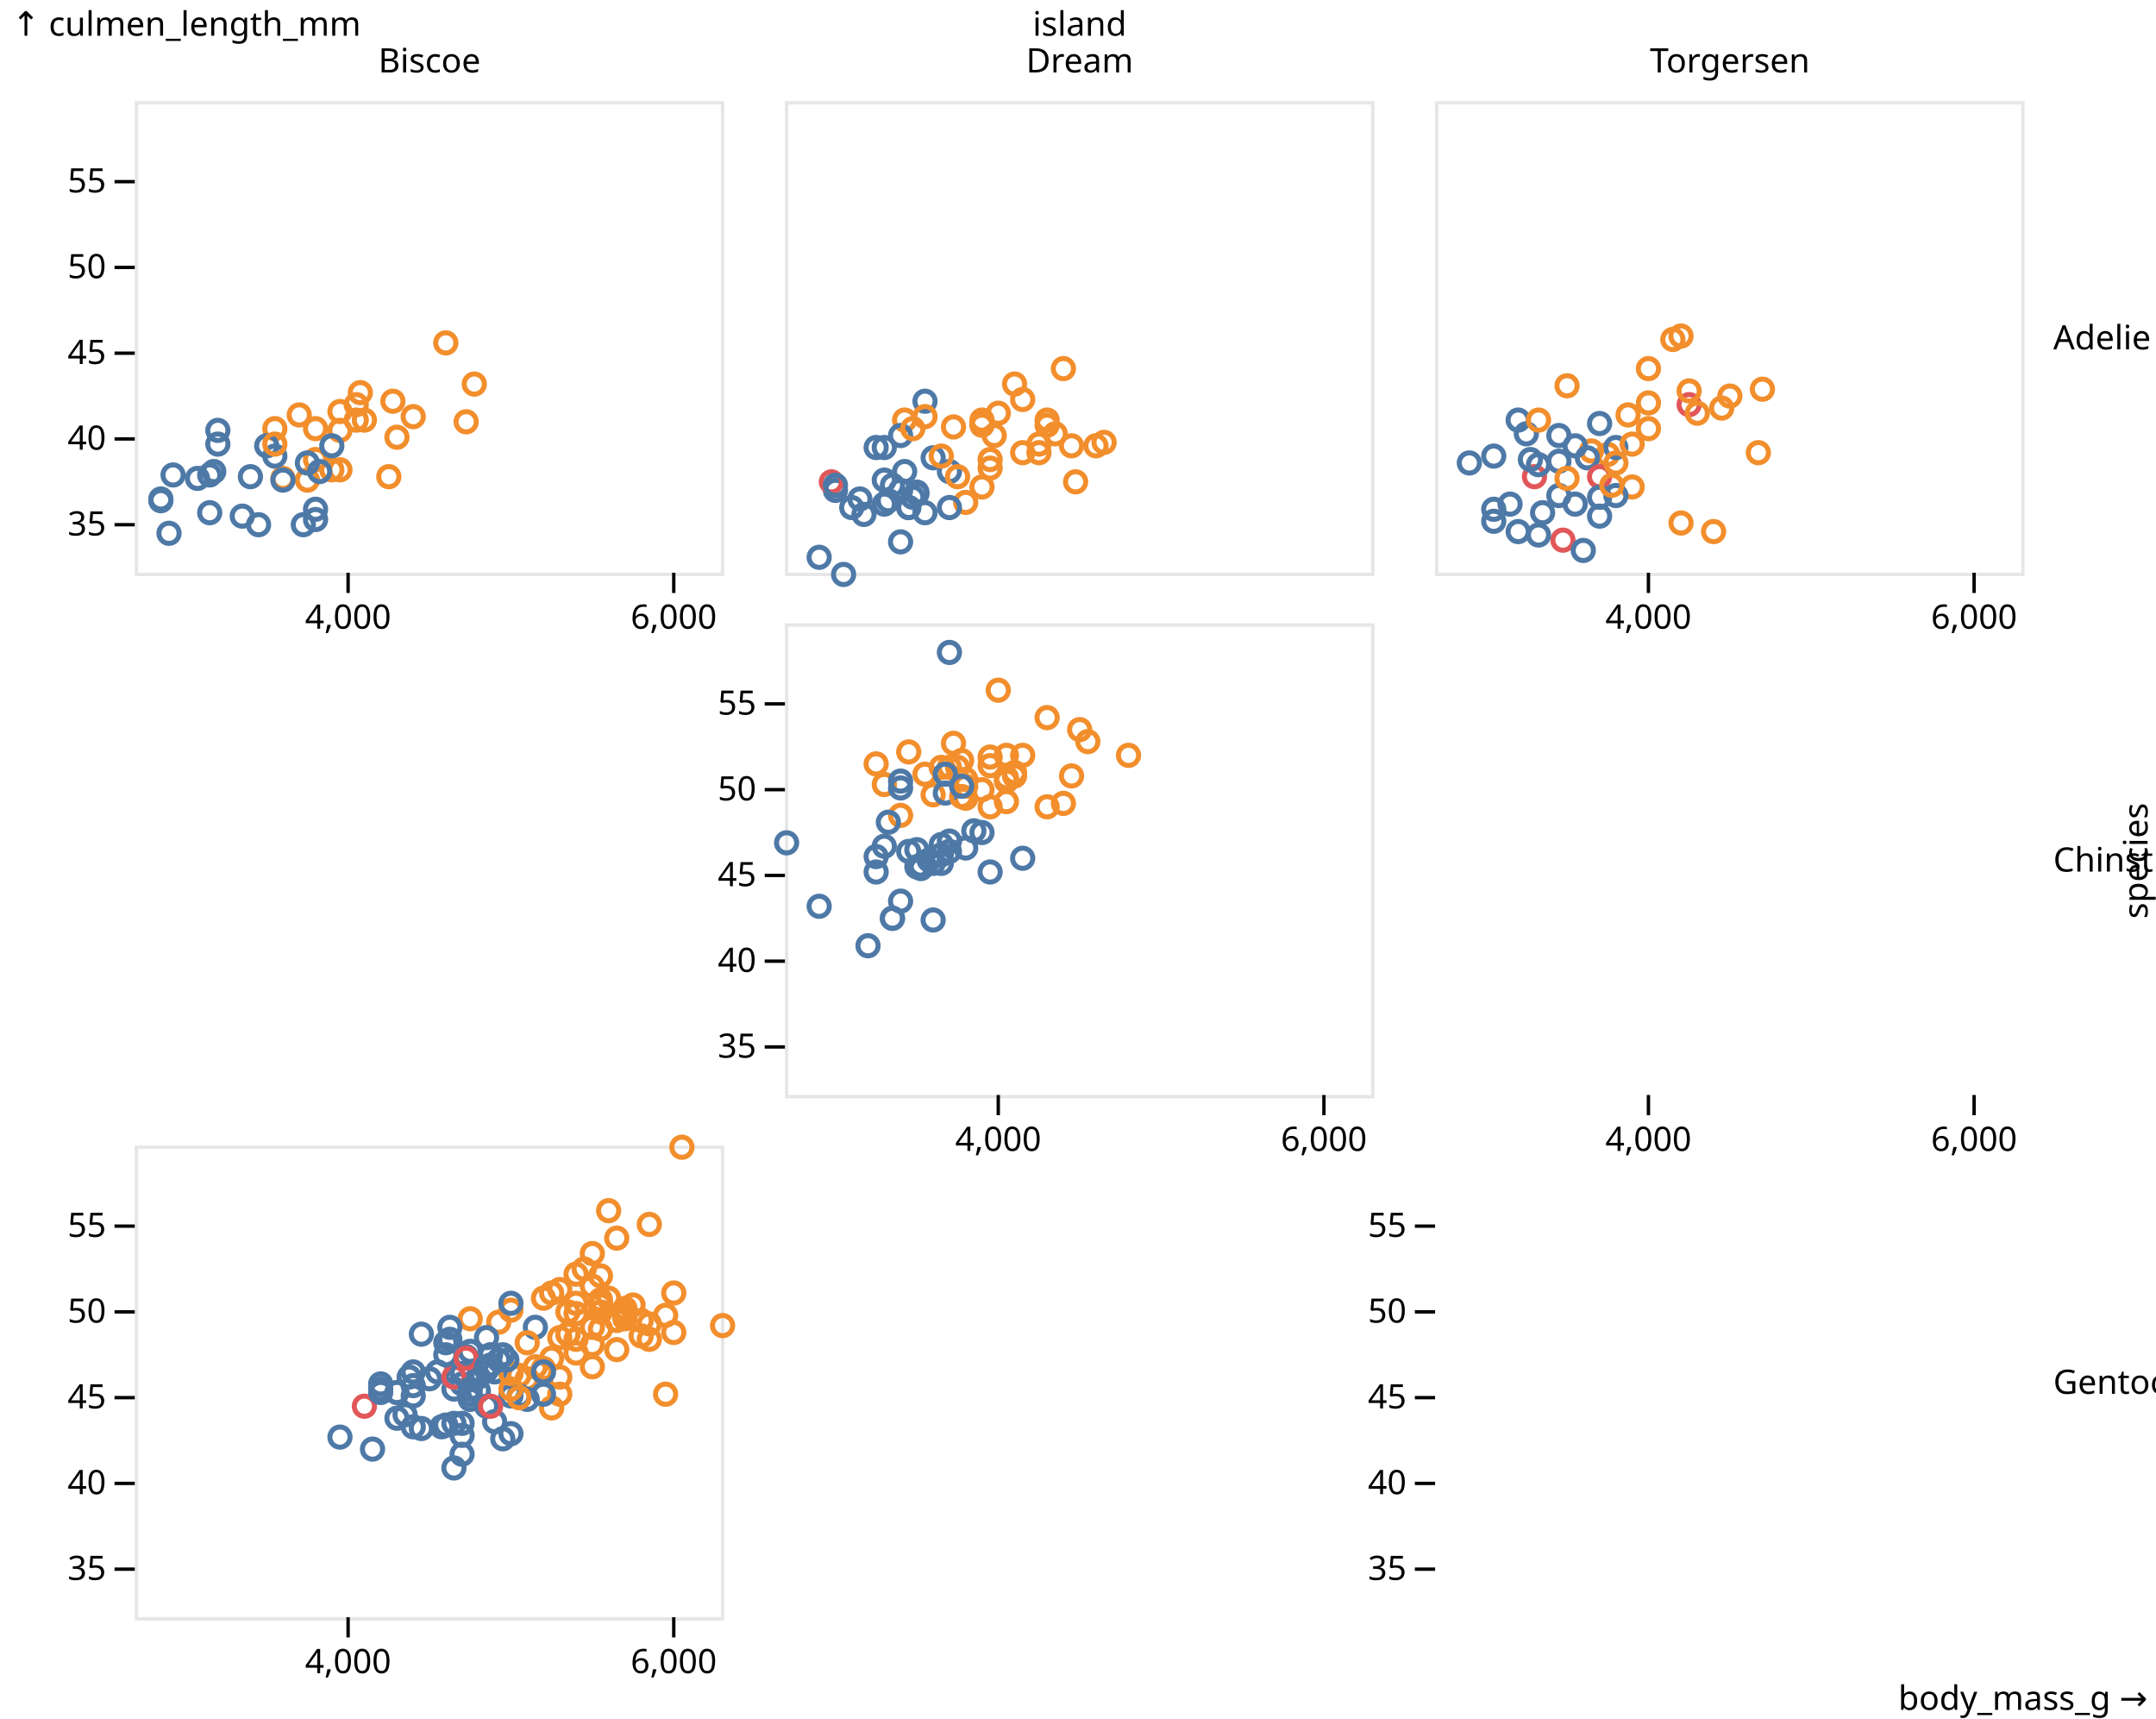
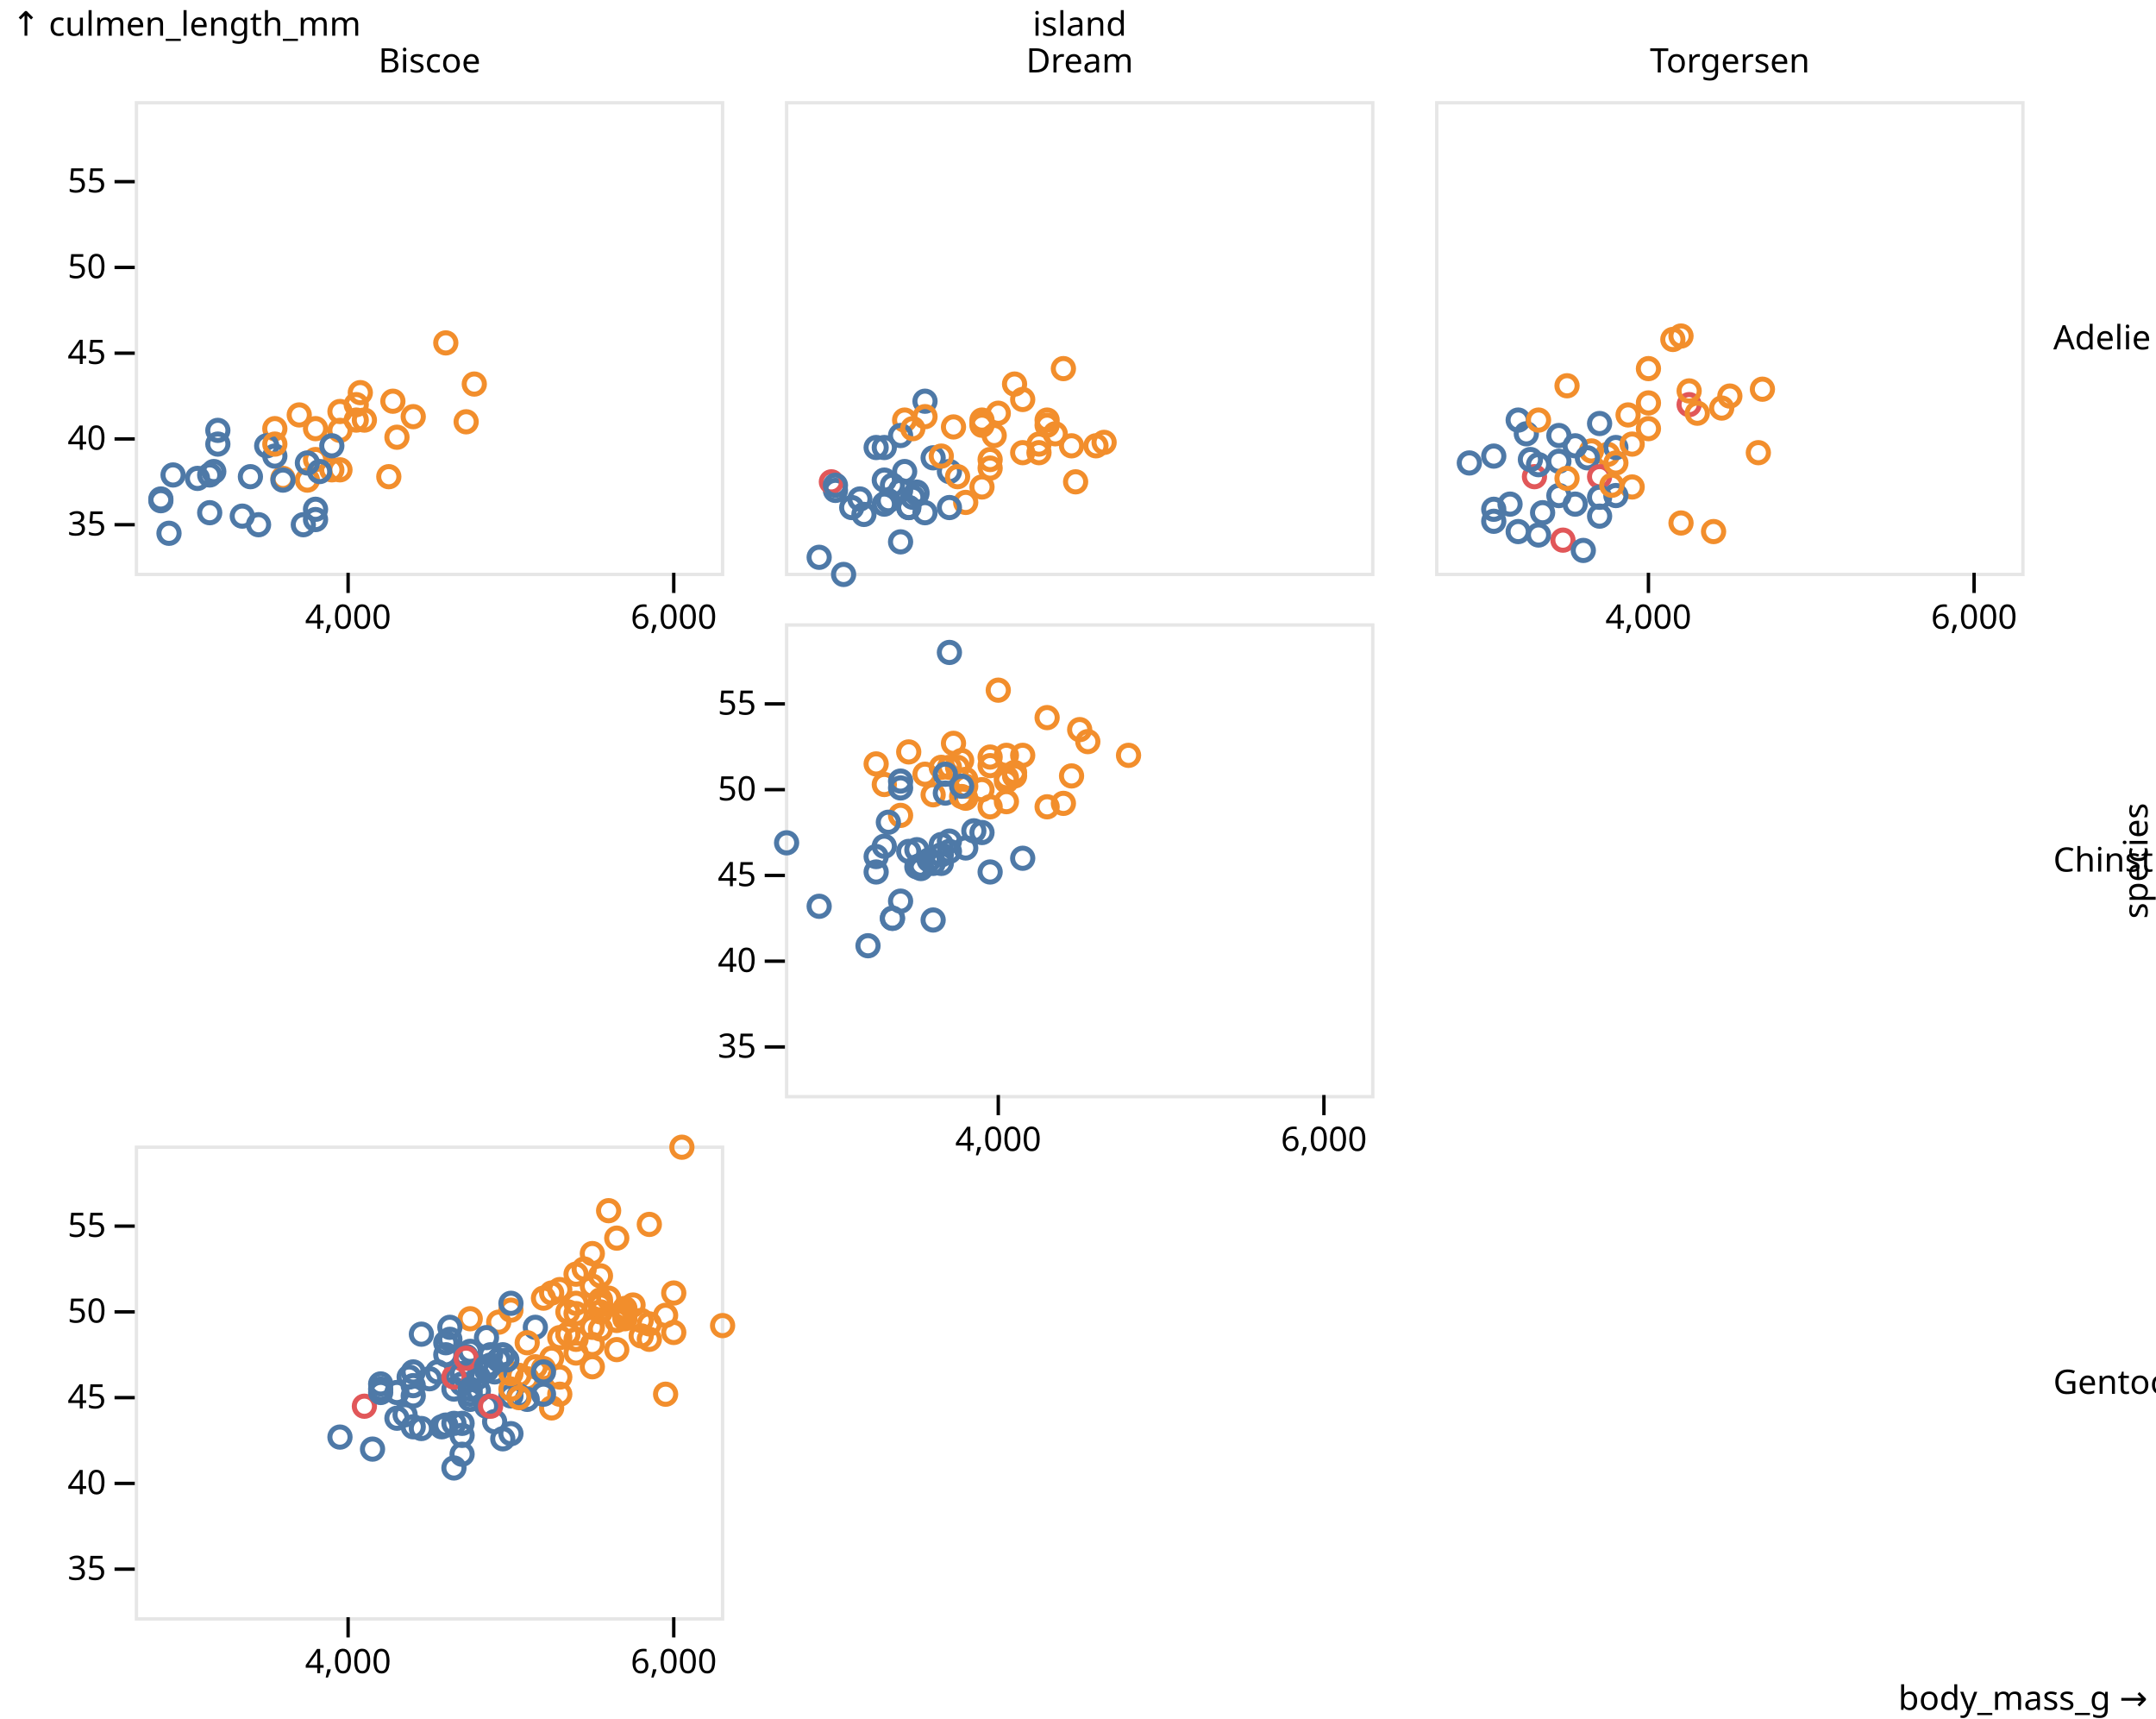
<svg xmlns="http://www.w3.org/2000/svg" class="plot" fill="currentColor" font-family="system-ui, sans-serif" font-size="10" text-anchor="middle" width="640" height="510" viewBox="0 0 640 510">
  <style>
    .plot {
      display: block;
      background: white;
      height: auto;
      height: intrinsic;
      max-width: 100%;
    }

    .plot text,
    .plot tspan {
      white-space: pre;
    }
  </style>
  <g aria-label="facet" transform="translate(0,0)">
    <g aria-label="fx-axis tick label" transform="translate(0.5,-8.5)">
      <text transform="translate(127,30)">Biscoe</text>
    </g>
    <g aria-label="y-axis tick" fill="none" stroke="currentColor" transform="translate(0,0.5)">
      <path transform="translate(40,155.2364)" d="M0,0L-6,0" />
      <path transform="translate(40,129.7818)" d="M0,0L-6,0" />
      <path transform="translate(40,104.3273)" d="M0,0L-6,0" />
      <path transform="translate(40,78.87273)" d="M0,0L-6,0" />
      <path transform="translate(40,53.41818)" d="M0,0L-6,0" />
    </g>
    <g aria-label="y-axis tick label" text-anchor="end" font-variant="tabular-nums" transform="translate(-8.5,0.5)">
      <text y="0.32em" transform="translate(40,155.2364)">35</text>
      <text y="0.32em" transform="translate(40,129.7818)">40</text>
      <text y="0.32em" transform="translate(40,104.3273)">45</text>
      <text y="0.32em" transform="translate(40,78.87273)">50</text>
      <text y="0.32em" transform="translate(40,53.41818)">55</text>
    </g>
    <g aria-label="x-axis tick" fill="none" stroke="currentColor" transform="translate(0.5,0)">
      <path transform="translate(102.8333,170)" d="M0,0L0,6" />
      <path transform="translate(199.5,170)" d="M0,0L0,6" />
    </g>
    <g aria-label="x-axis tick label" font-variant="tabular-nums" transform="translate(0.5,9.5)">
      <text y="0.71em" transform="translate(102.8333,170)">4,000</text>
      <text y="0.71em" transform="translate(199.5,170)">6,000</text>
    </g>
    <rect aria-label="frame" fill="none" stroke="currentColor" stroke-opacity="0.1" transform="translate(0.5,0.5)" x="40" y="30" width="174" height="140" />
    <g aria-label="dot" fill="none" stroke-width="1.5" transform="translate(0.5,0.5)">
      <circle cx="73.833" cy="140.982" r="3" stroke="#4e79a7" />
      <circle cx="83.5" cy="141.491" r="3" stroke="#f28e2c" />
      <circle cx="93.167" cy="150.655" r="3" stroke="#4e79a7" />
      <circle cx="100.417" cy="138.945" r="3" stroke="#f28e2c" />
      <circle cx="93.167" cy="135.891" r="3" stroke="#f28e2c" />
      <circle cx="93.167" cy="153.709" r="3" stroke="#4e79a7" />
      <circle cx="81.083" cy="126.727" r="3" stroke="#f28e2c" />
      <circle cx="64.167" cy="127.236" r="3" stroke="#4e79a7" />
      <circle cx="61.75" cy="140.473" r="3" stroke="#4e79a7" />
      <circle cx="100.417" cy="127.236" r="3" stroke="#f28e2c" />
      <circle cx="78.667" cy="131.818" r="3" stroke="#4e79a7" />
      <circle cx="117.333" cy="129.273" r="3" stroke="#f28e2c" />
      <circle cx="76.25" cy="155.236" r="3" stroke="#4e79a7" />
      <circle cx="105.25" cy="119.6" r="3" stroke="#f28e2c" />
      <circle cx="49.667" cy="157.782" r="3" stroke="#4e79a7" />
      <circle cx="88.333" cy="122.655" r="3" stroke="#f28e2c" />
      <circle cx="81.083" cy="134.873" r="3" stroke="#4e79a7" />
      <circle cx="93.167" cy="126.727" r="3" stroke="#f28e2c" />
      <circle cx="47.25" cy="147.6" r="3" stroke="#4e79a7" />
      <circle cx="90.75" cy="142" r="3" stroke="#f28e2c" />
      <circle cx="61.75" cy="151.673" r="3" stroke="#4e79a7" />
      <circle cx="122.167" cy="123.164" r="3" stroke="#f28e2c" />
      <circle cx="83.5" cy="142" r="3" stroke="#4e79a7" />
      <circle cx="105.25" cy="124.182" r="3" stroke="#f28e2c" />
      <circle cx="47.25" cy="148.109" r="3" stroke="#4e79a7" />
      <circle cx="100.417" cy="121.636" r="3" stroke="#f28e2c" />
      <circle cx="71.417" cy="152.691" r="3" stroke="#4e79a7" />
      <circle cx="107.667" cy="124.182" r="3" stroke="#f28e2c" />
      <circle cx="89.542" cy="155.236" r="3" stroke="#4e79a7" />
      <circle cx="137.875" cy="124.691" r="3" stroke="#f28e2c" />
      <circle cx="58.125" cy="141.491" r="3" stroke="#4e79a7" />
      <circle cx="114.917" cy="140.982" r="3" stroke="#f28e2c" />
      <circle cx="50.875" cy="140.473" r="3" stroke="#4e79a7" />
      <circle cx="81.083" cy="131.309" r="3" stroke="#f28e2c" />
      <circle cx="90.75" cy="136.909" r="3" stroke="#4e79a7" />
      <circle cx="98" cy="138.945" r="3" stroke="#f28e2c" />
      <circle cx="62.958" cy="139.455" r="3" stroke="#4e79a7" />
      <circle cx="140.292" cy="113.491" r="3" stroke="#f28e2c" />
      <circle cx="94.375" cy="139.455" r="3" stroke="#4e79a7" />
      <circle cx="131.833" cy="101.273" r="3" stroke="#f28e2c" />
      <circle cx="64.167" cy="131.309" r="3" stroke="#4e79a7" />
      <circle cx="116.125" cy="118.582" r="3" stroke="#f28e2c" />
      <circle cx="98" cy="131.818" r="3" stroke="#4e79a7" />
      <circle cx="106.458" cy="116.036" r="3" stroke="#f28e2c" />
    </g>
  </g>
  <g aria-label="facet" transform="translate(0,310)">
    <g aria-label="y-axis tick" fill="none" stroke="currentColor" transform="translate(0,0.5)">
      <path transform="translate(40,155.2364)" d="M0,0L-6,0" />
      <path transform="translate(40,129.7818)" d="M0,0L-6,0" />
      <path transform="translate(40,104.3273)" d="M0,0L-6,0" />
      <path transform="translate(40,78.87273)" d="M0,0L-6,0" />
      <path transform="translate(40,53.41818)" d="M0,0L-6,0" />
    </g>
    <g aria-label="y-axis tick label" text-anchor="end" font-variant="tabular-nums" transform="translate(-8.5,0.5)">
      <text y="0.32em" transform="translate(40,155.2364)">35</text>
      <text y="0.32em" transform="translate(40,129.7818)">40</text>
      <text y="0.32em" transform="translate(40,104.3273)">45</text>
      <text y="0.32em" transform="translate(40,78.87273)">50</text>
      <text y="0.32em" transform="translate(40,53.41818)">55</text>
    </g>
    <g aria-label="x-axis tick" fill="none" stroke="currentColor" transform="translate(0.5,0)">
      <path transform="translate(102.8333,170)" d="M0,0L0,6" />
      <path transform="translate(199.5,170)" d="M0,0L0,6" />
    </g>
    <g aria-label="x-axis tick label" font-variant="tabular-nums" transform="translate(0.5,9.5)">
      <text y="0.71em" transform="translate(102.8333,170)">4,000</text>
      <text y="0.71em" transform="translate(199.5,170)">6,000</text>
    </g>
    <rect aria-label="frame" fill="none" stroke="currentColor" stroke-opacity="0.1" transform="translate(0.5,0.5)" x="40" y="30" width="174" height="140" />
    <g aria-label="dot" fill="none" stroke-width="1.5" transform="translate(0.5,0.5)">
      <circle cx="127" cy="98.727" r="3" stroke="#4e79a7" />
      <circle cx="185" cy="78.873" r="3" stroke="#f28e2c" />
      <circle cx="124.583" cy="85.491" r="3" stroke="#4e79a7" />
      <circle cx="185" cy="78.873" r="3" stroke="#f28e2c" />
      <circle cx="170.5" cy="91.091" r="3" stroke="#f28e2c" />
      <circle cx="129.417" cy="96.691" r="3" stroke="#4e79a7" />
      <circle cx="141.5" cy="102.291" r="3" stroke="#4e79a7" />
      <circle cx="160.833" cy="95.673" r="3" stroke="#f28e2c" />
      <circle cx="122.167" cy="112.982" r="3" stroke="#4e79a7" />
      <circle cx="158.417" cy="95.164" r="3" stroke="#f28e2c" />
      <circle cx="134.25" cy="125.2" r="3" stroke="#4e79a7" />
      <circle cx="177.75" cy="83.964" r="3" stroke="#f28e2c" />
      <circle cx="134.25" cy="101.782" r="3" stroke="#4e79a7" />
      <circle cx="192.25" cy="87.018" r="3" stroke="#f28e2c" />
      <circle cx="112.5" cy="100.255" r="3" stroke="#4e79a7" />
      <circle cx="192.25" cy="82.436" r="3" stroke="#f28e2c" />
      <circle cx="110.083" cy="119.6" r="3" stroke="#4e79a7" />
      <circle cx="214" cy="82.945" r="3" stroke="#f28e2c" />
      <circle cx="141.5" cy="98.218" r="3" stroke="#4e79a7" />
      <circle cx="168.083" cy="85.491" r="3" stroke="#f28e2c" />
      <circle cx="185" cy="77.855" r="3" stroke="#f28e2c" />
      <circle cx="151.167" cy="103.818" r="3" stroke="#4e79a7" />
      <circle cx="122.167" cy="96.691" r="3" stroke="#4e79a7" />
      <circle cx="153.583" cy="97.709" r="3" stroke="#f28e2c" />
      <circle cx="151.167" cy="115.018" r="3" stroke="#4e79a7" />
      <circle cx="156" cy="98.727" r="3" stroke="#f28e2c" />
      <circle cx="107.667" cy="106.873" r="3" stroke="#e15759" />
      <circle cx="182.583" cy="90.073" r="3" stroke="#f28e2c" />
      <circle cx="131.833" cy="88.036" r="3" stroke="#4e79a7" />
      <circle cx="177.75" cy="78.873" r="3" stroke="#f28e2c" />
      <circle cx="163.25" cy="92.618" r="3" stroke="#f28e2c" />
      <circle cx="136.667" cy="115.527" r="3" stroke="#4e79a7" />
      <circle cx="153.583" cy="103.818" r="3" stroke="#4e79a7" />
      <circle cx="201.917" cy="30" r="3" stroke="#f28e2c" />
      <circle cx="158.417" cy="83.455" r="3" stroke="#4e79a7" />
      <circle cx="170.5" cy="87.018" r="3" stroke="#f28e2c" />
      <circle cx="148.75" cy="116.545" r="3" stroke="#4e79a7" />
      <circle cx="163.25" cy="107.382" r="3" stroke="#f28e2c" />
      <circle cx="119.75" cy="109.418" r="3" stroke="#4e79a7" />
      <circle cx="168.083" cy="85.491" r="3" stroke="#f28e2c" />
      <circle cx="100.417" cy="116.036" r="3" stroke="#4e79a7" />
      <circle cx="185" cy="80.909" r="3" stroke="#f28e2c" />
      <circle cx="117.333" cy="102.8" r="3" stroke="#4e79a7" />
      <circle cx="139.083" cy="80.909" r="3" stroke="#f28e2c" />
      <circle cx="177.75" cy="76.327" r="3" stroke="#f28e2c" />
      <circle cx="146.333" cy="111.455" r="3" stroke="#4e79a7" />
      <circle cx="112.5" cy="101.782" r="3" stroke="#4e79a7" />
      <circle cx="170.5" cy="76.327" r="3" stroke="#f28e2c" />
      <circle cx="156" cy="104.836" r="3" stroke="#4e79a7" />
      <circle cx="165.667" cy="103.309" r="3" stroke="#f28e2c" />
      <circle cx="143.917" cy="96.182" r="3" stroke="#4e79a7" />
      <circle cx="165.667" cy="86.509" r="3" stroke="#f28e2c" />
      <circle cx="122.167" cy="103.818" r="3" stroke="#4e79a7" />
      <circle cx="151.167" cy="78.364" r="3" stroke="#f28e2c" />
      <circle cx="146.333" cy="96.691" r="3" stroke="#4e79a7" />
      <circle cx="153.583" cy="104.327" r="3" stroke="#f28e2c" />
      <circle cx="117.333" cy="110.436" r="3" stroke="#4e79a7" />
      <circle cx="151.167" cy="101.782" r="3" stroke="#f28e2c" />
      <circle cx="124.583" cy="113.491" r="3" stroke="#4e79a7" />
      <circle cx="177.75" cy="76.836" r="3" stroke="#f28e2c" />
      <circle cx="112.5" cy="102.8" r="3" stroke="#4e79a7" />
      <circle cx="165.667" cy="98.218" r="3" stroke="#f28e2c" />
      <circle cx="122.167" cy="100.764" r="3" stroke="#4e79a7" />
      <circle cx="182.583" cy="56.982" r="3" stroke="#f28e2c" />
      <circle cx="136.667" cy="100.255" r="3" stroke="#4e79a7" />
      <circle cx="185" cy="79.891" r="3" stroke="#f28e2c" />
      <circle cx="134.25" cy="98.218" r="3" stroke="#e15759" />
      <circle cx="189.833" cy="81.418" r="3" stroke="#f28e2c" />
      <circle cx="136.667" cy="111.964" r="3" stroke="#4e79a7" />
      <circle cx="177.75" cy="75.309" r="3" stroke="#f28e2c" />
      <circle cx="139.083" cy="90.582" r="3" stroke="#4e79a7" />
      <circle cx="151.167" cy="97.2" r="3" stroke="#f28e2c" />
      <circle cx="156" cy="88.036" r="3" stroke="#f28e2c" />
      <circle cx="160.833" cy="96.691" r="3" stroke="#4e79a7" />
      <circle cx="136.667" cy="97.2" r="3" stroke="#4e79a7" />
      <circle cx="189.833" cy="86" r="3" stroke="#f28e2c" />
      <circle cx="131.833" cy="91.6" r="3" stroke="#4e79a7" />
      <circle cx="199.5" cy="73.273" r="3" stroke="#f28e2c" />
      <circle cx="139.083" cy="103.309" r="3" stroke="#4e79a7" />
      <circle cx="197.083" cy="103.309" r="3" stroke="#f28e2c" />
      <circle cx="133.042" cy="83.455" r="3" stroke="#4e79a7" />
      <circle cx="172.917" cy="66.145" r="3" stroke="#f28e2c" />
      <circle cx="137.875" cy="92.109" r="3" stroke="#4e79a7" />
      <circle cx="168.083" cy="78.873" r="3" stroke="#f28e2c" />
      <circle cx="139.083" cy="104.836" r="3" stroke="#4e79a7" />
      <circle cx="180.167" cy="74.8" r="3" stroke="#f28e2c" />
      <circle cx="131.833" cy="112.473" r="3" stroke="#4e79a7" />
      <circle cx="165.667" cy="72.255" r="3" stroke="#f28e2c" />
      <circle cx="145.125" cy="91.6" r="3" stroke="#4e79a7" />
      <circle cx="177.75" cy="68.182" r="3" stroke="#f28e2c" />
      <circle cx="148.75" cy="91.6" r="3" stroke="#4e79a7" />
      <circle cx="170.5" cy="67.673" r="3" stroke="#f28e2c" />
      <circle cx="139.083" cy="101.782" r="3" stroke="#4e79a7" />
      <circle cx="182.583" cy="81.418" r="3" stroke="#f28e2c" />
      <circle cx="143.917" cy="106.873" r="3" stroke="#4e79a7" />
      <circle cx="160.833" cy="74.8" r="3" stroke="#f28e2c" />
      <circle cx="147.542" cy="81.927" r="3" stroke="#f28e2c" />
      <circle cx="145.125" cy="94.655" r="3" stroke="#4e79a7" />
      <circle cx="133.042" cy="87.018" r="3" stroke="#4e79a7" />
      <circle cx="163.25" cy="73.273" r="3" stroke="#f28e2c" />
      <circle cx="143.917" cy="86.509" r="3" stroke="#4e79a7" />
      <circle cx="180.167" cy="48.836" r="3" stroke="#f28e2c" />
      <circle cx="149.958" cy="93.127" r="3" stroke="#4e79a7" />
      <circle cx="175.333" cy="83.455" r="3" stroke="#f28e2c" />
      <circle cx="137.875" cy="92.618" r="3" stroke="#e15759" />
      <circle cx="175.333" cy="95.164" r="3" stroke="#f28e2c" />
      <circle cx="136.667" cy="121.127" r="3" stroke="#4e79a7" />
      <circle cx="175.333" cy="61.564" r="3" stroke="#f28e2c" />
      <circle cx="130.625" cy="112.982" r="3" stroke="#4e79a7" />
      <circle cx="175.333" cy="88.545" r="3" stroke="#f28e2c" />
      <circle cx="151.167" cy="76.327" r="3" stroke="#4e79a7" />
      <circle cx="197.083" cy="79.891" r="3" stroke="#f28e2c" />
      <circle cx="134.25" cy="111.964" r="3" stroke="#4e79a7" />
      <circle cx="175.333" cy="71.236" r="3" stroke="#f28e2c" />
      <circle cx="120.958" cy="98.218" r="3" stroke="#4e79a7" />
      <circle cx="192.25" cy="52.909" r="3" stroke="#f28e2c" />
      <circle cx="145.125" cy="106.873" r="3" stroke="#e15759" />
      <circle cx="199.5" cy="84.982" r="3" stroke="#f28e2c" />
      <circle cx="147.542" cy="93.127" r="3" stroke="#4e79a7" />
      <circle cx="143.917" cy="95.164" r="3" stroke="#4e79a7" />
      <circle cx="187.417" cy="76.836" r="3" stroke="#f28e2c" />
      <circle cx="160.833" cy="103.309" r="3" stroke="#4e79a7" />
      <circle cx="170.5" cy="79.382" r="3" stroke="#f28e2c" />
    </g>
  </g>
  <g aria-label="facet" transform="translate(193,0)">
    <g aria-label="fx-axis tick label" transform="translate(0.5,-8.5)">
      <text transform="translate(127,30)">Dream</text>
    </g>
    <rect aria-label="frame" fill="none" stroke="currentColor" stroke-opacity="0.1" transform="translate(0.5,0.5)" x="40" y="30" width="174" height="140" />
    <g aria-label="dot" fill="none" stroke-width="1.5" transform="translate(0.5,0.5)">
      <circle cx="66.583" cy="132.327" r="3" stroke="#4e79a7" />
      <circle cx="98" cy="144.036" r="3" stroke="#f28e2c" />
      <circle cx="69" cy="132.327" r="3" stroke="#4e79a7" />
      <circle cx="98" cy="125.2" r="3" stroke="#f28e2c" />
      <circle cx="70.208" cy="148.109" r="3" stroke="#4e79a7" />
      <circle cx="110.083" cy="133.855" r="3" stroke="#f28e2c" />
      <circle cx="100.417" cy="135.891" r="3" stroke="#f28e2c" />
      <circle cx="81.083" cy="118.582" r="3" stroke="#4e79a7" />
      <circle cx="69" cy="142" r="3" stroke="#4e79a7" />
      <circle cx="134.25" cy="130.8" r="3" stroke="#f28e2c" />
      <circle cx="61.75" cy="147.6" r="3" stroke="#4e79a7" />
      <circle cx="98" cy="125.709" r="3" stroke="#f28e2c" />
      <circle cx="59.333" cy="150.145" r="3" stroke="#4e79a7" />
      <circle cx="122.167" cy="108.909" r="3" stroke="#f28e2c" />
      <circle cx="54.5" cy="145.055" r="3" stroke="#4e79a7" />
      <circle cx="131.833" cy="131.818" r="3" stroke="#f28e2c" />
      <circle cx="75.042" cy="124.182" r="3" stroke="#f28e2c" />
      <circle cx="53.292" cy="142.509" r="3" stroke="#e15759" />
      <circle cx="76.25" cy="150.145" r="3" stroke="#4e79a7" />
      <circle cx="110.083" cy="118.073" r="3" stroke="#f28e2c" />
      <circle cx="71.417" cy="143.527" r="3" stroke="#4e79a7" />
      <circle cx="81.083" cy="123.164" r="3" stroke="#f28e2c" />
      <circle cx="93.167" cy="148.618" r="3" stroke="#f28e2c" />
      <circle cx="78.667" cy="145.564" r="3" stroke="#4e79a7" />
      <circle cx="100.417" cy="138.436" r="3" stroke="#f28e2c" />
      <circle cx="83.5" cy="135.382" r="3" stroke="#4e79a7" />
      <circle cx="81.083" cy="151.673" r="3" stroke="#4e79a7" />
      <circle cx="117.333" cy="124.182" r="3" stroke="#f28e2c" />
      <circle cx="73.833" cy="160.327" r="3" stroke="#4e79a7" />
      <circle cx="124.583" cy="131.818" r="3" stroke="#f28e2c" />
      <circle cx="69" cy="149.127" r="3" stroke="#4e79a7" />
      <circle cx="117.333" cy="125.709" r="3" stroke="#f28e2c" />
      <circle cx="88.333" cy="139.455" r="3" stroke="#4e79a7" />
      <circle cx="119.75" cy="128.255" r="3" stroke="#f28e2c" />
      <circle cx="49.667" cy="164.909" r="3" stroke="#4e79a7" />
      <circle cx="107.667" cy="113.491" r="3" stroke="#f28e2c" />
      <circle cx="78.667" cy="146.073" r="3" stroke="#4e79a7" />
      <circle cx="125.792" cy="142.509" r="3" stroke="#f28e2c" />
      <circle cx="75.042" cy="139.455" r="3" stroke="#4e79a7" />
      <circle cx="98" cy="124.182" r="3" stroke="#f28e2c" />
      <circle cx="62.958" cy="152.182" r="3" stroke="#4e79a7" />
      <circle cx="101.625" cy="128.764" r="3" stroke="#f28e2c" />
      <circle cx="73.833" cy="145.055" r="3" stroke="#4e79a7" />
      <circle cx="114.917" cy="131.309" r="3" stroke="#f28e2c" />
      <circle cx="73.833" cy="128.764" r="3" stroke="#4e79a7" />
      <circle cx="77.458" cy="126.727" r="3" stroke="#f28e2c" />
      <circle cx="56.917" cy="170" r="3" stroke="#4e79a7" />
      <circle cx="89.542" cy="126.218" r="3" stroke="#f28e2c" />
      <circle cx="54.5" cy="143.527" r="3" stroke="#4e79a7" />
      <circle cx="85.917" cy="134.873" r="3" stroke="#f28e2c" />
      <circle cx="114.917" cy="133.855" r="3" stroke="#f28e2c" />
      <circle cx="77.458" cy="147.091" r="3" stroke="#4e79a7" />
      <circle cx="76.25" cy="150.145" r="3" stroke="#4e79a7" />
      <circle cx="90.75" cy="140.982" r="3" stroke="#f28e2c" />
      <circle cx="88.333" cy="150.145" r="3" stroke="#4e79a7" />
      <circle cx="102.833" cy="122.145" r="3" stroke="#f28e2c" />
    </g>
  </g>
  <g aria-label="facet" transform="translate(193,155)">
    <g aria-label="y-axis tick" fill="none" stroke="currentColor" transform="translate(0,0.5)">
      <path transform="translate(40,155.2364)" d="M0,0L-6,0" />
      <path transform="translate(40,129.7818)" d="M0,0L-6,0" />
      <path transform="translate(40,104.3273)" d="M0,0L-6,0" />
      <path transform="translate(40,78.87273)" d="M0,0L-6,0" />
      <path transform="translate(40,53.41818)" d="M0,0L-6,0" />
    </g>
    <g aria-label="y-axis tick label" text-anchor="end" font-variant="tabular-nums" transform="translate(-8.5,0.5)">
      <text y="0.32em" transform="translate(40,155.2364)">35</text>
      <text y="0.32em" transform="translate(40,129.7818)">40</text>
      <text y="0.32em" transform="translate(40,104.3273)">45</text>
      <text y="0.32em" transform="translate(40,78.87273)">50</text>
      <text y="0.32em" transform="translate(40,53.41818)">55</text>
    </g>
    <g aria-label="x-axis tick" fill="none" stroke="currentColor" transform="translate(0.5,0)">
      <path transform="translate(102.8333,170)" d="M0,0L0,6" />
      <path transform="translate(199.5,170)" d="M0,0L0,6" />
    </g>
    <g aria-label="x-axis tick label" font-variant="tabular-nums" transform="translate(0.5,9.5)">
      <text y="0.71em" transform="translate(102.8333,170)">4,000</text>
      <text y="0.71em" transform="translate(199.5,170)">6,000</text>
    </g>
    <rect aria-label="frame" fill="none" stroke="currentColor" stroke-opacity="0.1" transform="translate(0.5,0.5)" x="40" y="30" width="174" height="140" />
    <g aria-label="dot" fill="none" stroke-width="1.5" transform="translate(0.5,0.5)">
      <circle cx="78.667" cy="96.691" r="3" stroke="#4e79a7" />
      <circle cx="98" cy="78.873" r="3" stroke="#f28e2c" />
      <circle cx="85.917" cy="72.255" r="3" stroke="#f28e2c" />
      <circle cx="79.875" cy="102.291" r="3" stroke="#4e79a7" />
      <circle cx="89.542" cy="65.127" r="3" stroke="#f28e2c" />
      <circle cx="100.417" cy="103.309" r="3" stroke="#4e79a7" />
      <circle cx="66.583" cy="98.727" r="3" stroke="#4e79a7" />
      <circle cx="90.75" cy="72.255" r="3" stroke="#f28e2c" />
      <circle cx="110.083" cy="99.236" r="3" stroke="#4e79a7" />
      <circle cx="88.333" cy="72.255" r="3" stroke="#f28e2c" />
      <circle cx="93.167" cy="96.182" r="3" stroke="#4e79a7" />
      <circle cx="91.958" cy="70.218" r="3" stroke="#f28e2c" />
      <circle cx="88.333" cy="94.145" r="3" stroke="#4e79a7" />
      <circle cx="105.25" cy="68.691" r="3" stroke="#f28e2c" />
      <circle cx="82.292" cy="99.745" r="3" stroke="#4e79a7" />
      <circle cx="105.25" cy="76.327" r="3" stroke="#f28e2c" />
      <circle cx="69" cy="77.345" r="3" stroke="#f28e2c" />
      <circle cx="88.333" cy="38.145" r="3" stroke="#4e79a7" />
      <circle cx="76.25" cy="97.2" r="3" stroke="#4e79a7" />
      <circle cx="122.167" cy="82.945" r="3" stroke="#f28e2c" />
      <circle cx="83.5" cy="117.564" r="3" stroke="#4e79a7" />
      <circle cx="73.833" cy="86.509" r="3" stroke="#f28e2c" />
      <circle cx="49.667" cy="113.491" r="3" stroke="#4e79a7" />
      <circle cx="93.167" cy="75.818" r="3" stroke="#f28e2c" />
      <circle cx="69" cy="95.673" r="3" stroke="#4e79a7" />
      <circle cx="110.083" cy="68.691" r="3" stroke="#f28e2c" />
      <circle cx="73.833" cy="76.327" r="3" stroke="#4e79a7" />
      <circle cx="93.167" cy="81.418" r="3" stroke="#f28e2c" />
      <circle cx="88.333" cy="97.2" r="3" stroke="#4e79a7" />
      <circle cx="129.417" cy="64.618" r="3" stroke="#f28e2c" />
      <circle cx="64.167" cy="125.2" r="3" stroke="#4e79a7" />
      <circle cx="117.333" cy="57.491" r="3" stroke="#f28e2c" />
      <circle cx="71.417" cy="117.055" r="3" stroke="#4e79a7" />
      <circle cx="107.667" cy="73.782" r="3" stroke="#f28e2c" />
      <circle cx="83.5" cy="80.4" r="3" stroke="#f28e2c" />
      <circle cx="98" cy="91.6" r="3" stroke="#4e79a7" />
      <circle cx="95.583" cy="91.091" r="3" stroke="#4e79a7" />
      <circle cx="141.5" cy="68.691" r="3" stroke="#f28e2c" />
      <circle cx="40" cy="94.655" r="3" stroke="#4e79a7" />
      <circle cx="127" cy="61.055" r="3" stroke="#f28e2c" />
      <circle cx="100.417" cy="83.964" r="3" stroke="#f28e2c" />
      <circle cx="85.917" cy="98.218" r="3" stroke="#4e79a7" />
      <circle cx="81.083" cy="74.291" r="3" stroke="#f28e2c" />
      <circle cx="78.667" cy="101.782" r="3" stroke="#4e79a7" />
      <circle cx="87.125" cy="74.291" r="3" stroke="#4e79a7" />
      <circle cx="124.583" cy="74.8" r="3" stroke="#f28e2c" />
      <circle cx="73.833" cy="78.364" r="3" stroke="#4e79a7" />
      <circle cx="117.333" cy="83.964" r="3" stroke="#f28e2c" />
      <circle cx="66.583" cy="71.236" r="3" stroke="#f28e2c" />
      <circle cx="87.125" cy="79.891" r="3" stroke="#4e79a7" />
      <circle cx="70.208" cy="88.545" r="3" stroke="#4e79a7" />
      <circle cx="100.417" cy="71.745" r="3" stroke="#f28e2c" />
      <circle cx="83.5" cy="100.764" r="3" stroke="#4e79a7" />
      <circle cx="105.25" cy="75.309" r="3" stroke="#f28e2c" />
      <circle cx="71.417" cy="117.055" r="3" stroke="#4e79a7" />
      <circle cx="76.25" cy="67.673" r="3" stroke="#f28e2c" />
      <circle cx="66.583" cy="103.309" r="3" stroke="#4e79a7" />
      <circle cx="105.25" cy="82.436" r="3" stroke="#f28e2c" />
      <circle cx="93.167" cy="77.855" r="3" stroke="#f28e2c" />
      <circle cx="79.875" cy="101.273" r="3" stroke="#4e79a7" />
      <circle cx="100.417" cy="69.2" r="3" stroke="#f28e2c" />
      <circle cx="85.917" cy="95.164" r="3" stroke="#4e79a7" />
      <circle cx="85.917" cy="100.764" r="3" stroke="#4e79a7" />
      <circle cx="102.833" cy="49.345" r="3" stroke="#f28e2c" />
      <circle cx="73.833" cy="111.964" r="3" stroke="#4e79a7" />
      <circle cx="91.958" cy="80.909" r="3" stroke="#f28e2c" />
      <circle cx="107.667" cy="74.8" r="3" stroke="#f28e2c" />
      <circle cx="91.958" cy="77.855" r="3" stroke="#4e79a7" />
    </g>
  </g>
  <g aria-label="facet" transform="translate(386,0)">
    <g aria-label="fy-axis tick label" text-anchor="start" transform="translate(9.5,0.5)">
      <text y="0.32em" transform="translate(214,100)">Adelie</text>
    </g>
    <g aria-label="fx-axis tick label" transform="translate(0.5,-8.5)">
      <text transform="translate(127,30)">Torgersen</text>
    </g>
    <g aria-label="x-axis tick" fill="none" stroke="currentColor" transform="translate(0.5,0)">
      <path transform="translate(102.8333,170)" d="M0,0L0,6" />
      <path transform="translate(199.5,170)" d="M0,0L0,6" />
    </g>
    <g aria-label="x-axis tick label" font-variant="tabular-nums" transform="translate(0.5,9.5)">
      <text y="0.71em" transform="translate(102.8333,170)">4,000</text>
      <text y="0.71em" transform="translate(199.5,170)">6,000</text>
    </g>
    <rect aria-label="frame" fill="none" stroke="currentColor" stroke-opacity="0.1" transform="translate(0.5,0.5)" x="40" y="30" width="174" height="140" />
    <g aria-label="dot" fill="none" stroke-width="1.5" transform="translate(0.5,0.5)">
      <circle cx="90.75" cy="134.364" r="3" stroke="#f28e2c" />
      <circle cx="93.167" cy="132.327" r="3" stroke="#4e79a7" />
      <circle cx="66.583" cy="128.255" r="3" stroke="#4e79a7" />
      <circle cx="76.25" cy="146.582" r="3" stroke="#4e79a7" />
      <circle cx="85.917" cy="133.345" r="3" stroke="#f28e2c" />
      <circle cx="84.708" cy="135.382" r="3" stroke="#4e79a7" />
      <circle cx="135.458" cy="133.855" r="3" stroke="#f28e2c" />
      <circle cx="77.458" cy="159.818" r="3" stroke="#e15759" />
      <circle cx="114.917" cy="119.6" r="3" stroke="#e15759" />
      <circle cx="69" cy="140.982" r="3" stroke="#e15759" />
      <circle cx="88.333" cy="140.982" r="3" stroke="#e15759" />
      <circle cx="64.167" cy="124.182" r="3" stroke="#4e79a7" />
      <circle cx="93.167" cy="136.909" r="3" stroke="#f28e2c" />
      <circle cx="122.167" cy="157.273" r="3" stroke="#f28e2c" />
      <circle cx="88.333" cy="147.091" r="3" stroke="#4e79a7" />
      <circle cx="76.25" cy="136.4" r="3" stroke="#4e79a7" />
      <circle cx="127" cy="117.055" r="3" stroke="#f28e2c" />
      <circle cx="70.208" cy="158.291" r="3" stroke="#4e79a7" />
      <circle cx="112.5" cy="99.236" r="3" stroke="#f28e2c" />
      <circle cx="56.917" cy="150.655" r="3" stroke="#4e79a7" />
      <circle cx="124.583" cy="120.618" r="3" stroke="#f28e2c" />
      <circle cx="83.5" cy="162.873" r="3" stroke="#4e79a7" />
      <circle cx="98" cy="131.309" r="3" stroke="#f28e2c" />
      <circle cx="81.083" cy="131.818" r="3" stroke="#4e79a7" />
      <circle cx="110.083" cy="100.255" r="3" stroke="#f28e2c" />
      <circle cx="88.333" cy="152.691" r="3" stroke="#4e79a7" />
      <circle cx="114.917" cy="115.527" r="3" stroke="#f28e2c" />
      <circle cx="88.333" cy="125.2" r="3" stroke="#4e79a7" />
      <circle cx="98" cy="144.036" r="3" stroke="#f28e2c" />
      <circle cx="81.083" cy="149.127" r="3" stroke="#4e79a7" />
      <circle cx="102.833" cy="119.091" r="3" stroke="#f28e2c" />
      <circle cx="64.167" cy="157.273" r="3" stroke="#4e79a7" />
      <circle cx="136.667" cy="115.018" r="3" stroke="#f28e2c" />
      <circle cx="93.167" cy="146.582" r="3" stroke="#4e79a7" />
      <circle cx="112.5" cy="154.727" r="3" stroke="#f28e2c" />
      <circle cx="49.667" cy="136.909" r="3" stroke="#4e79a7" />
      <circle cx="91.958" cy="143.527" r="3" stroke="#f28e2c" />
      <circle cx="71.417" cy="151.673" r="3" stroke="#4e79a7" />
      <circle cx="70.208" cy="124.182" r="3" stroke="#f28e2c" />
      <circle cx="61.75" cy="149.127" r="3" stroke="#4e79a7" />
      <circle cx="78.667" cy="141.491" r="3" stroke="#f28e2c" />
      <circle cx="76.25" cy="128.764" r="3" stroke="#4e79a7" />
      <circle cx="96.792" cy="122.655" r="3" stroke="#f28e2c" />
      <circle cx="56.917" cy="154.218" r="3" stroke="#4e79a7" />
      <circle cx="102.833" cy="126.727" r="3" stroke="#f28e2c" />
      <circle cx="67.792" cy="135.891" r="3" stroke="#4e79a7" />
      <circle cx="117.333" cy="122.145" r="3" stroke="#f28e2c" />
      <circle cx="56.917" cy="134.873" r="3" stroke="#4e79a7" />
      <circle cx="102.833" cy="108.909" r="3" stroke="#f28e2c" />
      <circle cx="70.208" cy="137.418" r="3" stroke="#4e79a7" />
      <circle cx="78.667" cy="114" r="3" stroke="#f28e2c" />
    </g>
  </g>
  <g aria-label="facet" transform="translate(386,155)">
    <g aria-label="fy-axis tick label" text-anchor="start" transform="translate(9.5,0.5)">
      <text y="0.32em" transform="translate(214,100)">Chinstrap</text>
    </g>
-     <g aria-label="x-axis tick" fill="none" stroke="currentColor" transform="translate(0.5,0)">
-       <path transform="translate(102.8333,170)" d="M0,0L0,6" />
-       <path transform="translate(199.5,170)" d="M0,0L0,6" />
-     </g>
-     <g aria-label="x-axis tick label" font-variant="tabular-nums" transform="translate(0.5,9.5)">
-       <text y="0.71em" transform="translate(102.8333,170)">4,000</text>
-       <text y="0.71em" transform="translate(199.5,170)">6,000</text>
-     </g>
  </g>
  <g aria-label="facet" transform="translate(386,310)">
    <g aria-label="fy-axis tick label" text-anchor="start" transform="translate(9.5,0.5)">
      <text y="0.32em" transform="translate(214,100)">Gentoo</text>
    </g>
-     <g aria-label="y-axis tick" fill="none" stroke="currentColor" transform="translate(0,0.5)">
-       <path transform="translate(40,155.2364)" d="M0,0L-6,0" />
-       <path transform="translate(40,129.7818)" d="M0,0L-6,0" />
-       <path transform="translate(40,104.3273)" d="M0,0L-6,0" />
-       <path transform="translate(40,78.87273)" d="M0,0L-6,0" />
-       <path transform="translate(40,53.41818)" d="M0,0L-6,0" />
-     </g>
-     <g aria-label="y-axis tick label" text-anchor="end" font-variant="tabular-nums" transform="translate(-8.5,0.5)">
-       <text y="0.32em" transform="translate(40,155.2364)">35</text>
-       <text y="0.32em" transform="translate(40,129.7818)">40</text>
-       <text y="0.32em" transform="translate(40,104.3273)">45</text>
-       <text y="0.32em" transform="translate(40,78.87273)">50</text>
-       <text y="0.32em" transform="translate(40,53.41818)">55</text>
-     </g>
  </g>
  <g aria-label="fy-axis label" transform="translate(37.5,0.5)">
    <text transform="translate(600,255) rotate(-90)">species</text>
  </g>
  <g aria-label="fx-axis label" transform="translate(0.5,-26.5)">
    <text y="0.71em" transform="translate(320,30)">island</text>
  </g>
  <g aria-label="y-axis label" text-anchor="start" transform="translate(-36.5,-26.5)">
    <text y="0.71em" transform="translate(40,30)">↑ culmen_length_mm</text>
  </g>
  <g aria-label="x-axis label" text-anchor="end" transform="translate(37.5,27.5)">
    <text transform="translate(600,480)">body_mass_g →</text>
  </g>
</svg>
